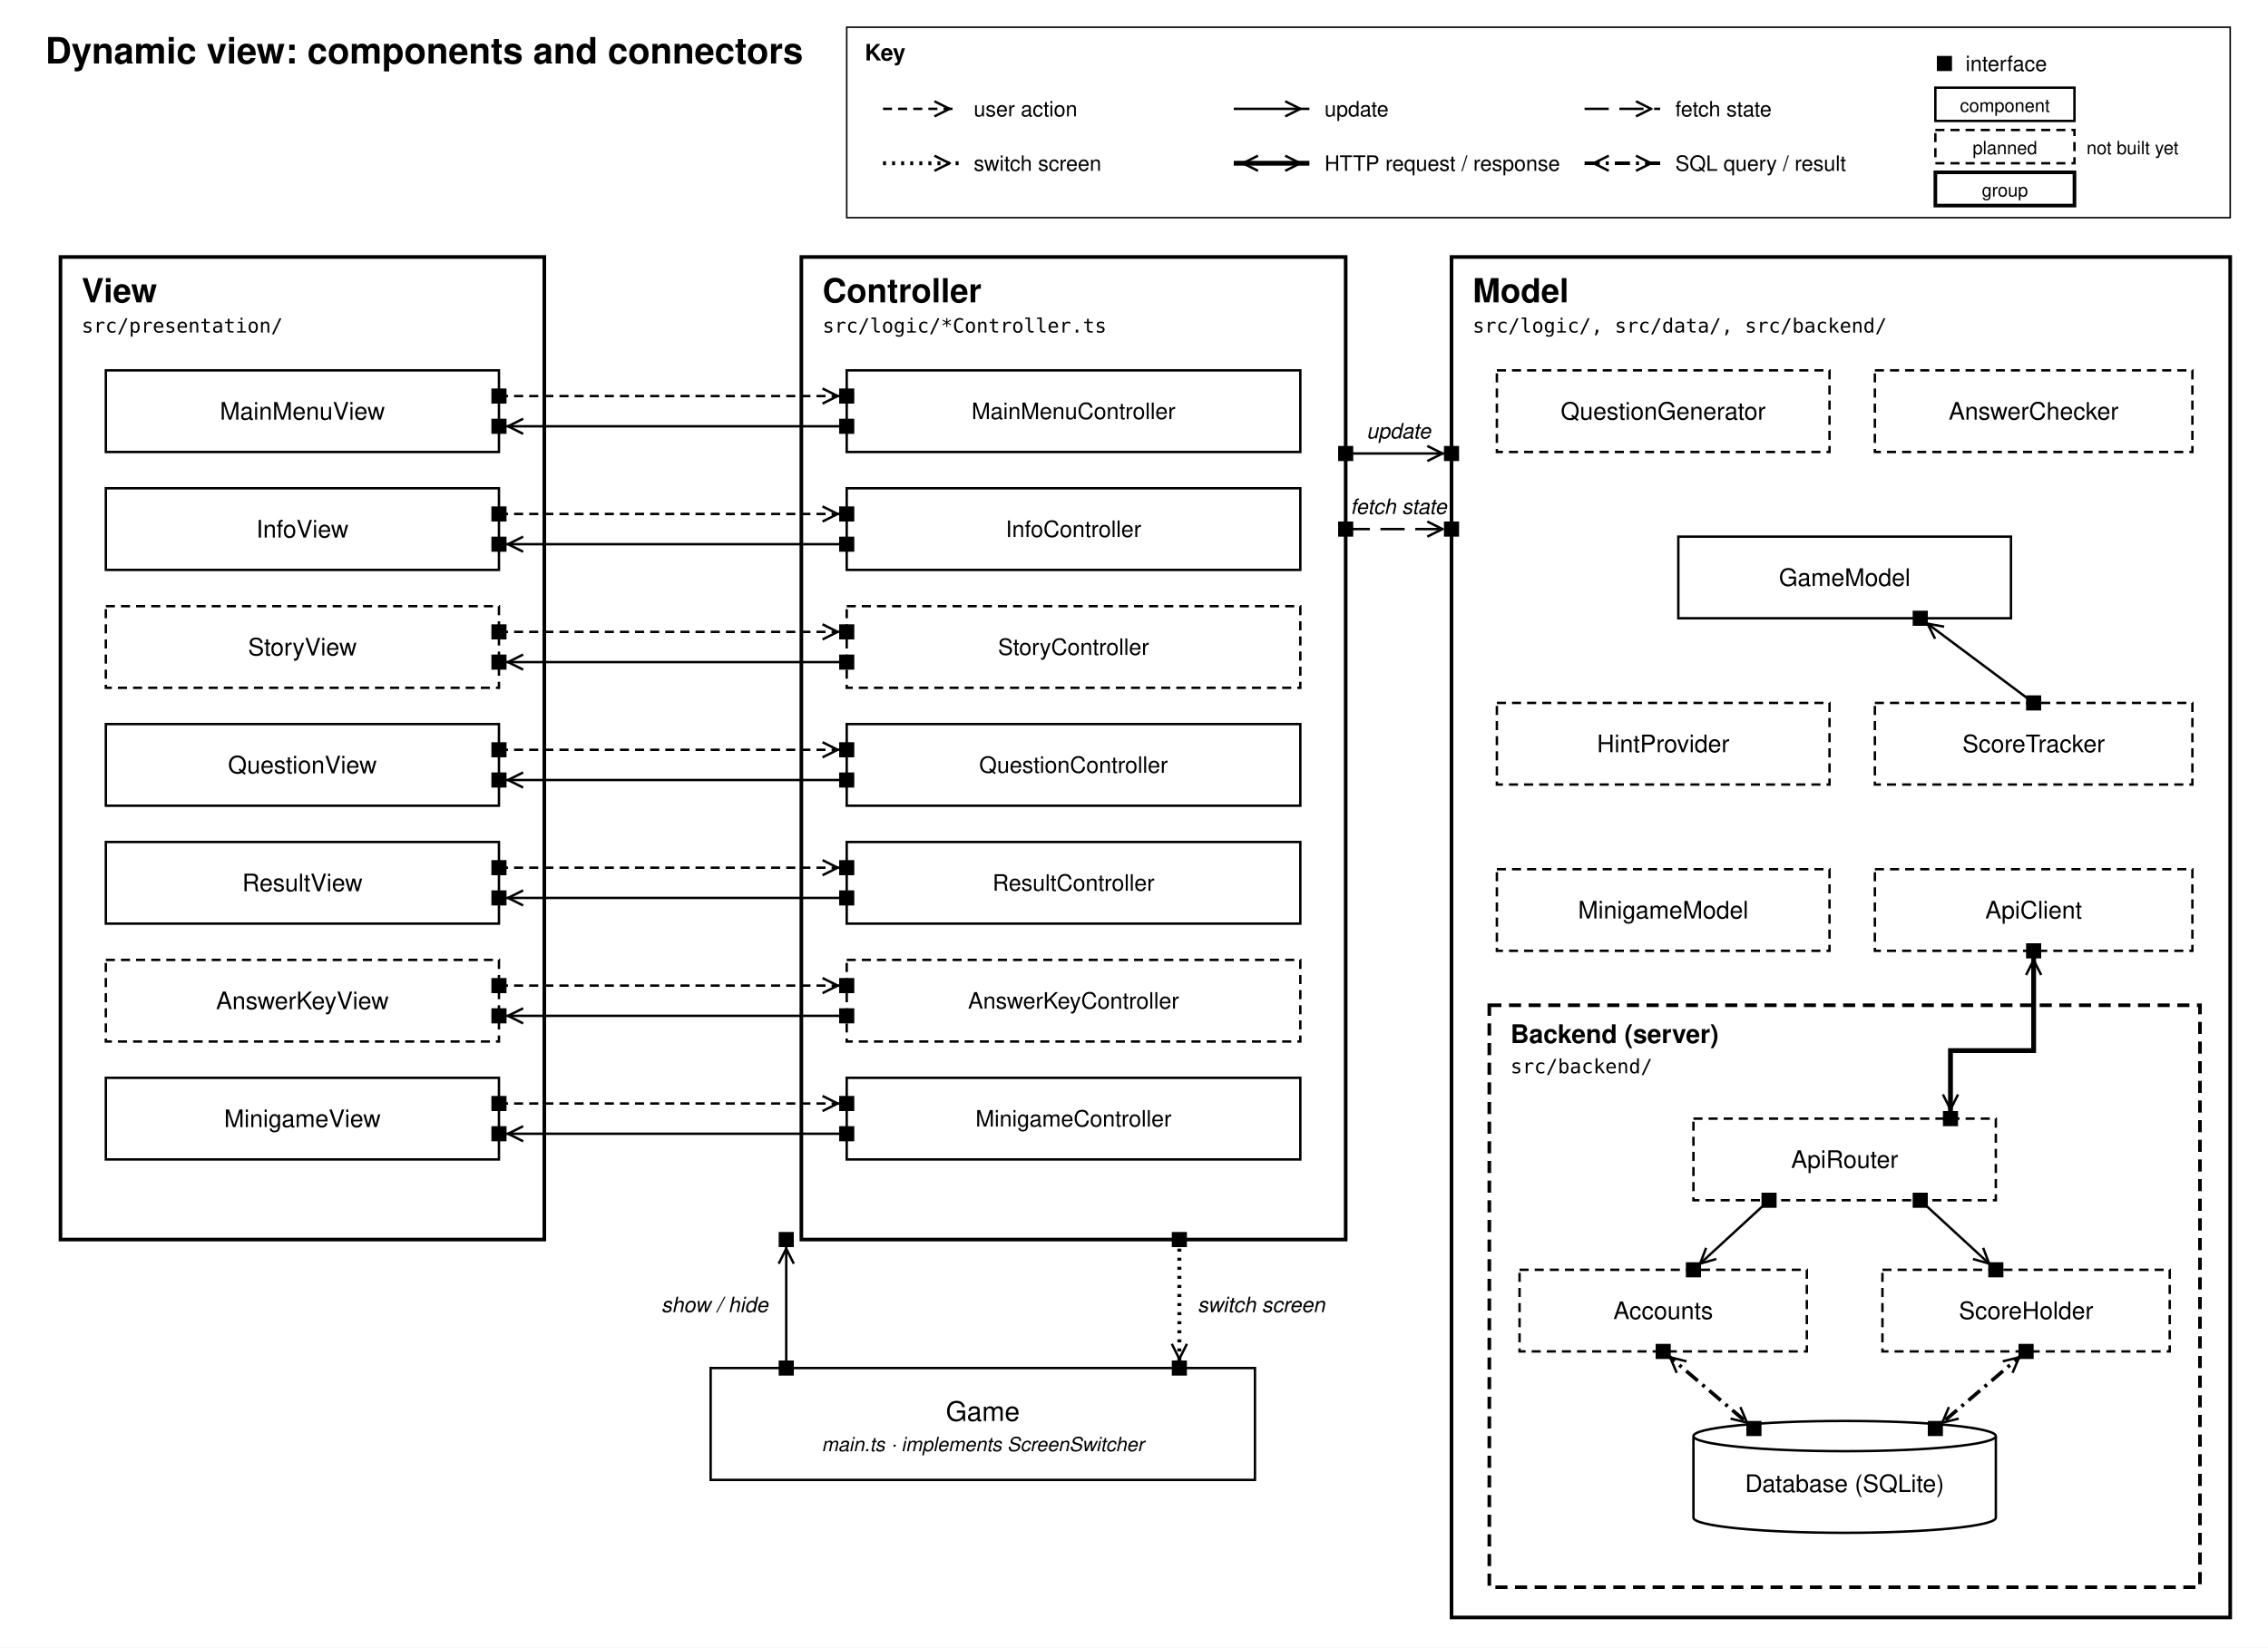
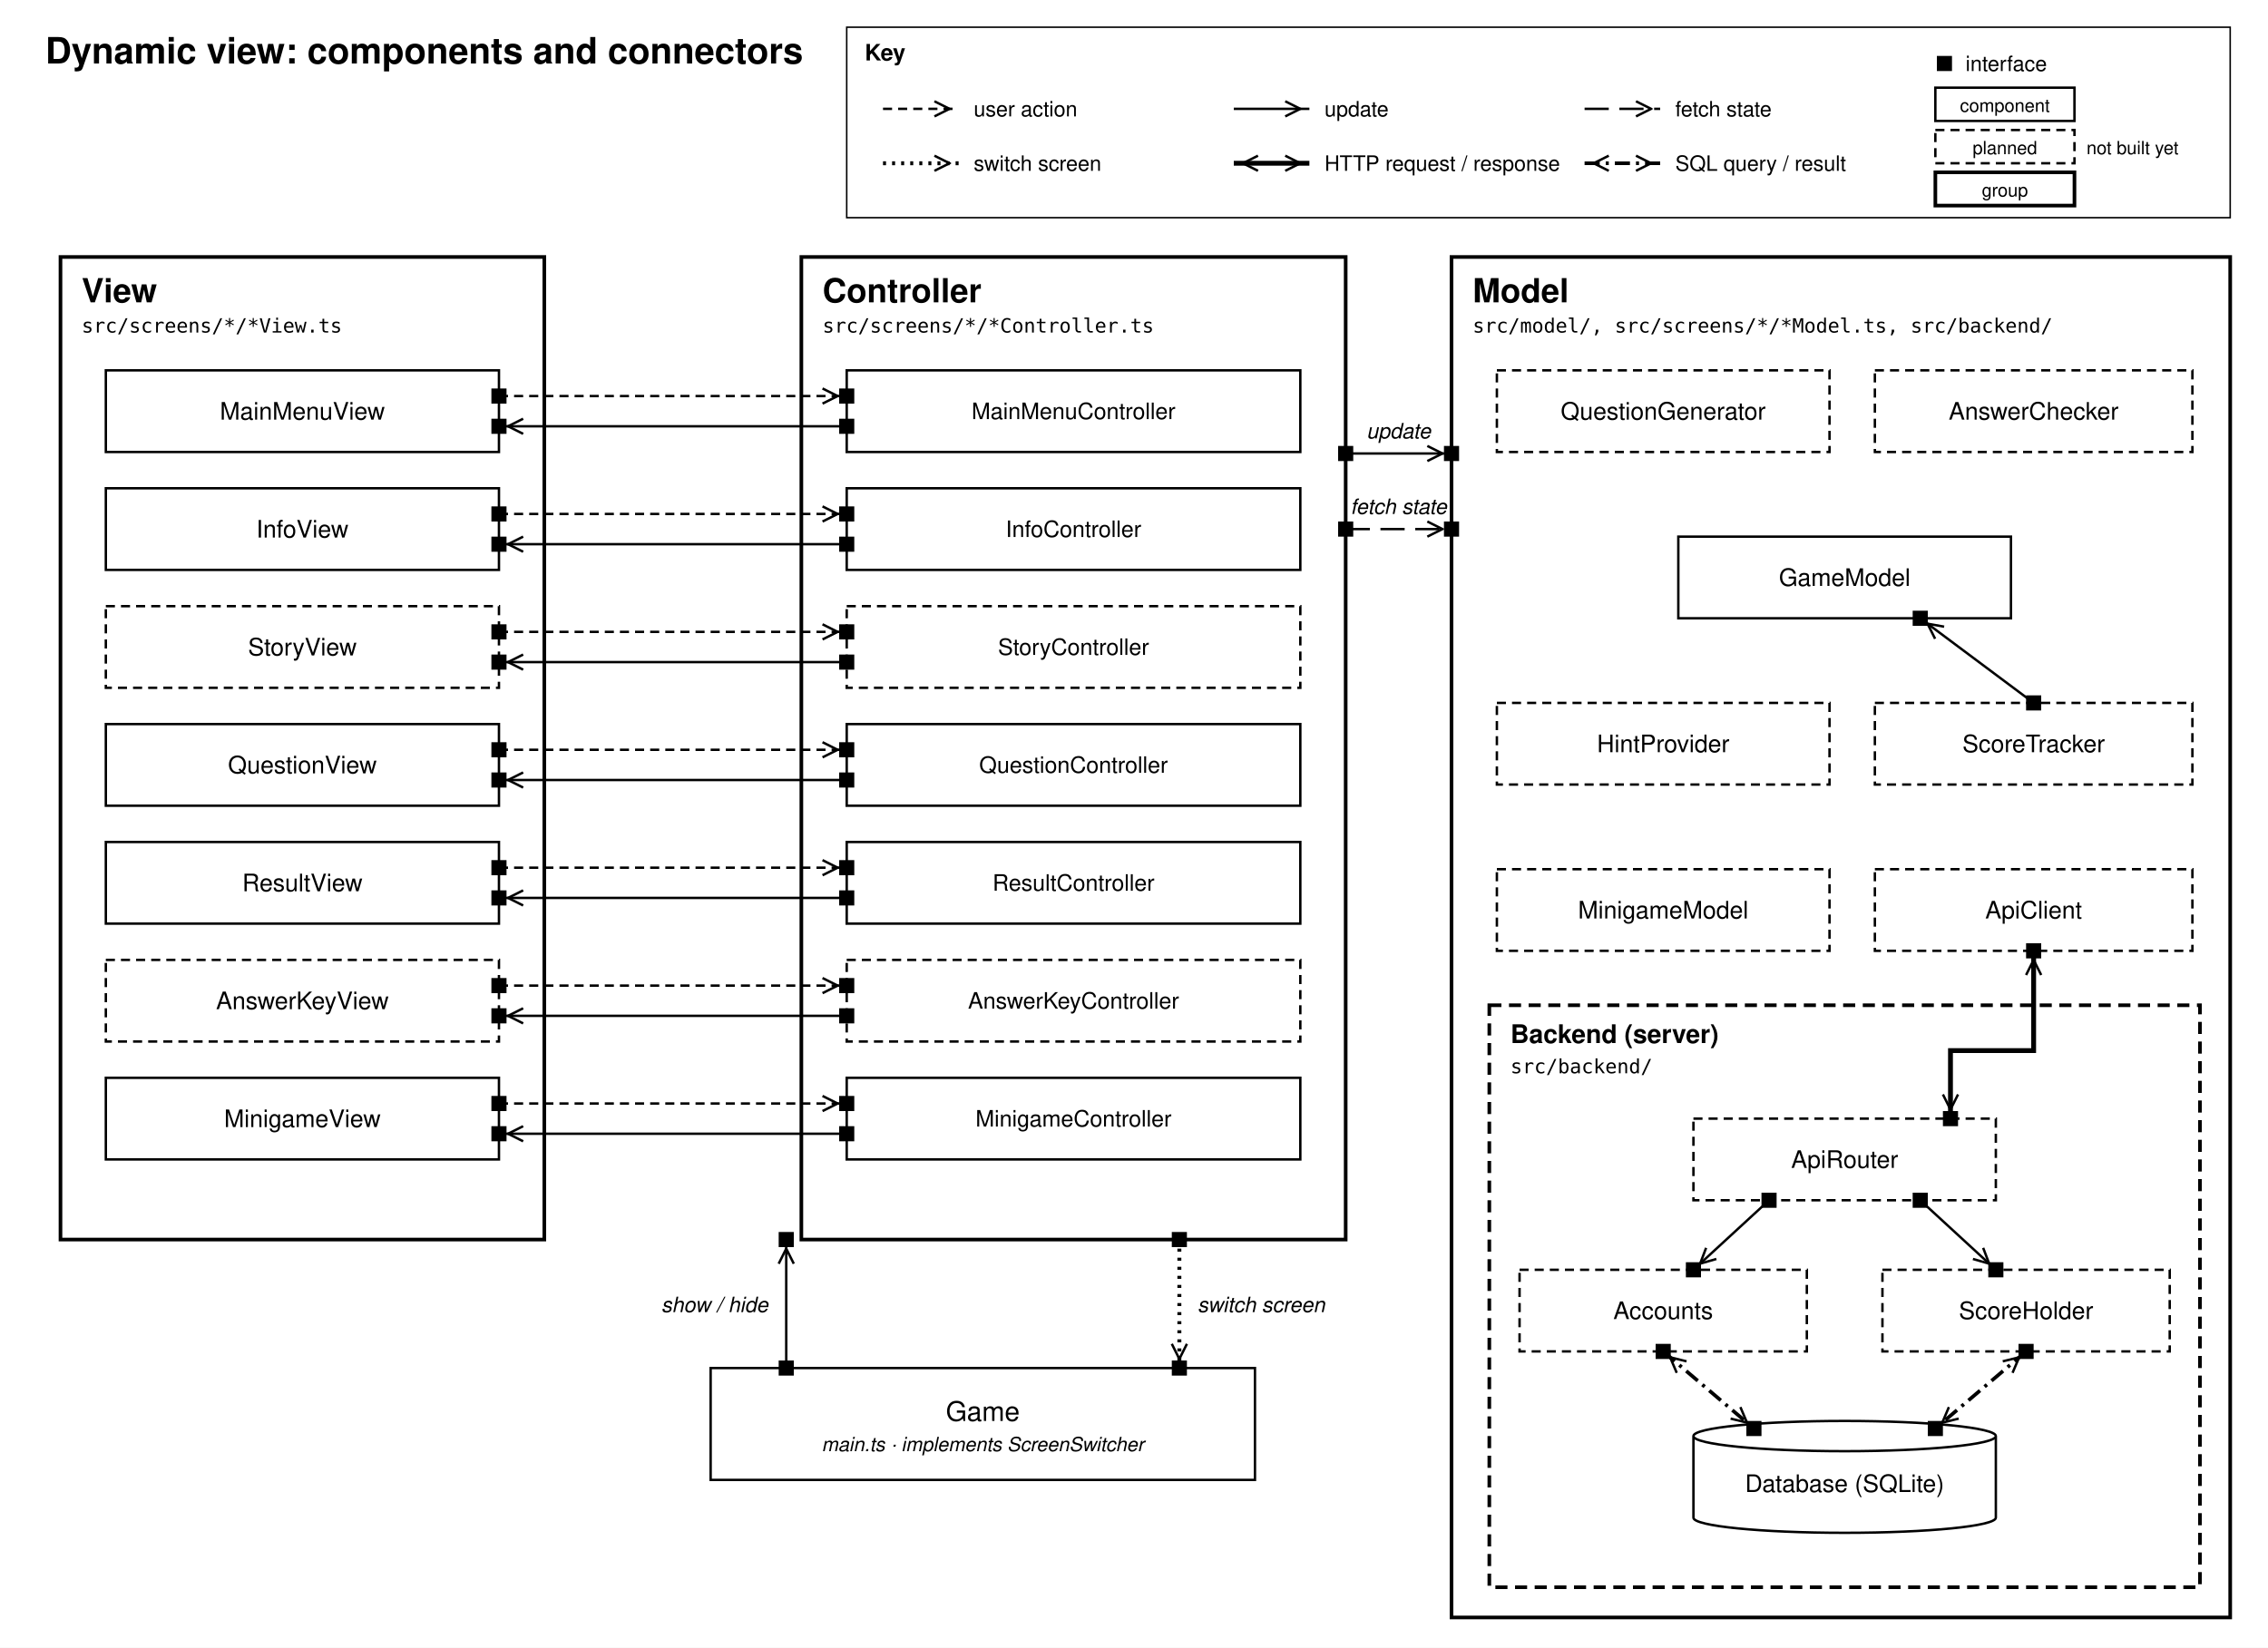
<svg xmlns="http://www.w3.org/2000/svg" width="1500" height="1090" viewBox="0 0 1500 1090">
  <defs>
    <marker id="arrow" viewBox="0 0 12 12" refX="17" refY="6" markerWidth="12" markerHeight="12" markerUnits="userSpaceOnUse" orient="auto">
      <path d="M1,1 L11,6 L1,11" fill="none" stroke="#000" stroke-width="1.6" />
    </marker>
    <marker id="arrowStart" viewBox="0 0 12 12" refX="17" refY="6" markerWidth="12" markerHeight="12" markerUnits="userSpaceOnUse" orient="auto-start-reverse">
      <path d="M1,1 L11,6 L1,11" fill="none" stroke="#000" stroke-width="1.6" />
    </marker>
  </defs>
  <rect width="1500" height="1090" fill="#fff" />
  <text x="30" y="42" font-family="Helvetica, Arial, sans-serif" font-size="24" text-anchor="start" font-weight="bold" fill="#000">Dynamic view: components and connectors</text>
  <rect x="560" y="18" width="915" height="126" fill="#fff" stroke="#000" stroke-width="1" />
  <text x="572" y="40" font-family="Helvetica, Arial, sans-serif" font-size="15" text-anchor="start" font-weight="bold" fill="#000">Key</text>
  <polyline points="584,72 634,72" fill="none" stroke="#000" stroke-width="1.6" stroke-dasharray="6 4" marker-end="url(#arrow)" />
  <text x="644" y="77" font-family="Helvetica, Arial, sans-serif" font-size="14" text-anchor="start" font-weight="normal" fill="#000">user action</text>
  <polyline points="816,72 866,72" fill="none" stroke="#000" stroke-width="1.6" marker-end="url(#arrow)" />
  <text x="876" y="77" font-family="Helvetica, Arial, sans-serif" font-size="14" text-anchor="start" font-weight="normal" fill="#000">update</text>
  <polyline points="1048,72 1098,72" fill="none" stroke="#000" stroke-width="1.6" stroke-dasharray="16 7" marker-end="url(#arrow)" />
  <text x="1108" y="77" font-family="Helvetica, Arial, sans-serif" font-size="14" text-anchor="start" font-weight="normal" fill="#000">fetch state</text>
  <polyline points="584,108 634,108" fill="none" stroke="#000" stroke-width="2.6" stroke-dasharray="2 4" marker-end="url(#arrow)" />
  <text x="644" y="113" font-family="Helvetica, Arial, sans-serif" font-size="14" text-anchor="start" font-weight="normal" fill="#000">switch screen</text>
  <polyline points="816,108 866,108" fill="none" stroke="#000" stroke-width="3.2" marker-end="url(#arrow)" marker-start="url(#arrowStart)" />
  <text x="876" y="113" font-family="Helvetica, Arial, sans-serif" font-size="14" text-anchor="start" font-weight="normal" fill="#000">HTTP request / response</text>
  <polyline points="1048,108 1098,108" fill="none" stroke="#000" stroke-width="2.4" stroke-dasharray="10 4 2 4" marker-end="url(#arrow)" marker-start="url(#arrowStart)" />
  <text x="1108" y="113" font-family="Helvetica, Arial, sans-serif" font-size="14" text-anchor="start" font-weight="normal" fill="#000">SQL query / result</text>
  <rect x="1281.0" y="37.0" width="10" height="10" fill="#000" />
  <text x="1300" y="47" font-family="Helvetica, Arial, sans-serif" font-size="14" text-anchor="start" font-weight="normal" fill="#000">interface</text>
  <rect x="1280" y="58" width="92" height="22" fill="#fff" stroke="#000" stroke-width="1.6" />
  <text x="1326" y="74" font-family="Helvetica, Arial, sans-serif" font-size="12" text-anchor="middle" font-weight="normal" fill="#000">component</text>
  <rect x="1280" y="86" width="92" height="22" fill="#fff" stroke="#000" stroke-width="1.6" stroke-dasharray="6 4" />
  <text x="1326" y="102" font-family="Helvetica, Arial, sans-serif" font-size="12" text-anchor="middle" font-weight="normal" fill="#000">planned</text>
  <text x="1380" y="102" font-family="Helvetica, Arial, sans-serif" font-size="12" text-anchor="start" font-weight="normal" fill="#000">not built yet</text>
  <rect x="1280" y="114" width="92" height="22" fill="none" stroke="#000" stroke-width="2.4" />
  <text x="1326" y="130" font-family="Helvetica, Arial, sans-serif" font-size="12" text-anchor="middle" font-weight="normal" fill="#000">group</text>
  <rect x="40" y="170" width="320" height="650" fill="none" stroke="#000" stroke-width="2.4" />
  <text x="54" y="200" font-family="Helvetica, Arial, sans-serif" font-size="22" text-anchor="start" font-weight="bold" fill="#000">View</text>
-   <text x="54" y="220" font-family="Menlo, Consolas, monospace" font-size="13" text-anchor="start" font-weight="normal" fill="#000">src/presentation/</text>
+   <text x="54" y="220" font-family="Menlo, Consolas, monospace" font-size="13" text-anchor="start" font-weight="normal" fill="#000">src/screens/*/*View.ts</text>
  <rect x="530" y="170" width="360" height="650" fill="none" stroke="#000" stroke-width="2.4" />
  <text x="544" y="200" font-family="Helvetica, Arial, sans-serif" font-size="22" text-anchor="start" font-weight="bold" fill="#000">Controller</text>
-   <text x="544" y="220" font-family="Menlo, Consolas, monospace" font-size="13" text-anchor="start" font-weight="normal" fill="#000">src/logic/*Controller.ts</text>
+   <text x="544" y="220" font-family="Menlo, Consolas, monospace" font-size="13" text-anchor="start" font-weight="normal" fill="#000">src/screens/*/*Controller.ts</text>
  <rect x="70" y="245" width="260" height="54" fill="#fff" stroke="#000" stroke-width="1.6" />
  <text x="200.0" y="277.6" font-family="Helvetica, Arial, sans-serif" font-size="16" text-anchor="middle" font-weight="normal" fill="#000">MainMenuView</text>
  <rect x="560" y="245" width="300" height="54" fill="#fff" stroke="#000" stroke-width="1.6" />
  <text x="710.0" y="277.25" font-family="Helvetica, Arial, sans-serif" font-size="15" text-anchor="middle" font-weight="normal" fill="#000">MainMenuController</text>
  <polyline points="330,262 560,262" fill="none" stroke="#000" stroke-width="1.6" stroke-dasharray="6 4" marker-end="url(#arrow)" />
  <rect x="325.0" y="257.0" width="10" height="10" fill="#000" />
  <rect x="555.0" y="257.0" width="10" height="10" fill="#000" />
  <polyline points="560,282 330,282" fill="none" stroke="#000" stroke-width="1.6" marker-end="url(#arrow)" />
  <rect x="555.0" y="277.0" width="10" height="10" fill="#000" />
  <rect x="325.0" y="277.0" width="10" height="10" fill="#000" />
  <rect x="70" y="323" width="260" height="54" fill="#fff" stroke="#000" stroke-width="1.6" />
  <text x="200.0" y="355.6" font-family="Helvetica, Arial, sans-serif" font-size="16" text-anchor="middle" font-weight="normal" fill="#000">InfoView</text>
  <rect x="560" y="323" width="300" height="54" fill="#fff" stroke="#000" stroke-width="1.6" />
  <text x="710.0" y="355.25" font-family="Helvetica, Arial, sans-serif" font-size="15" text-anchor="middle" font-weight="normal" fill="#000">InfoController</text>
  <polyline points="330,340 560,340" fill="none" stroke="#000" stroke-width="1.6" stroke-dasharray="6 4" marker-end="url(#arrow)" />
  <rect x="325.0" y="335.0" width="10" height="10" fill="#000" />
  <rect x="555.0" y="335.0" width="10" height="10" fill="#000" />
  <polyline points="560,360 330,360" fill="none" stroke="#000" stroke-width="1.6" marker-end="url(#arrow)" />
  <rect x="555.0" y="355.0" width="10" height="10" fill="#000" />
  <rect x="325.0" y="355.0" width="10" height="10" fill="#000" />
  <rect x="70" y="401" width="260" height="54" fill="#fff" stroke="#000" stroke-width="1.6" stroke-dasharray="6 4" />
  <text x="200.0" y="433.6" font-family="Helvetica, Arial, sans-serif" font-size="16" text-anchor="middle" font-weight="normal" fill="#000">StoryView</text>
  <rect x="560" y="401" width="300" height="54" fill="#fff" stroke="#000" stroke-width="1.6" stroke-dasharray="6 4" />
  <text x="710.0" y="433.25" font-family="Helvetica, Arial, sans-serif" font-size="15" text-anchor="middle" font-weight="normal" fill="#000">StoryController</text>
  <polyline points="330,418 560,418" fill="none" stroke="#000" stroke-width="1.6" stroke-dasharray="6 4" marker-end="url(#arrow)" />
  <rect x="325.0" y="413.0" width="10" height="10" fill="#000" />
  <rect x="555.0" y="413.0" width="10" height="10" fill="#000" />
  <polyline points="560,438 330,438" fill="none" stroke="#000" stroke-width="1.6" marker-end="url(#arrow)" />
  <rect x="555.0" y="433.0" width="10" height="10" fill="#000" />
  <rect x="325.0" y="433.0" width="10" height="10" fill="#000" />
  <rect x="70" y="479" width="260" height="54" fill="#fff" stroke="#000" stroke-width="1.6" />
  <text x="200.0" y="511.6" font-family="Helvetica, Arial, sans-serif" font-size="16" text-anchor="middle" font-weight="normal" fill="#000">QuestionView</text>
  <rect x="560" y="479" width="300" height="54" fill="#fff" stroke="#000" stroke-width="1.6" />
  <text x="710.0" y="511.25" font-family="Helvetica, Arial, sans-serif" font-size="15" text-anchor="middle" font-weight="normal" fill="#000">QuestionController</text>
  <polyline points="330,496 560,496" fill="none" stroke="#000" stroke-width="1.6" stroke-dasharray="6 4" marker-end="url(#arrow)" />
  <rect x="325.0" y="491.0" width="10" height="10" fill="#000" />
  <rect x="555.0" y="491.0" width="10" height="10" fill="#000" />
  <polyline points="560,516 330,516" fill="none" stroke="#000" stroke-width="1.6" marker-end="url(#arrow)" />
  <rect x="555.0" y="511.0" width="10" height="10" fill="#000" />
  <rect x="325.0" y="511.0" width="10" height="10" fill="#000" />
  <rect x="70" y="557" width="260" height="54" fill="#fff" stroke="#000" stroke-width="1.6" />
  <text x="200.0" y="589.6" font-family="Helvetica, Arial, sans-serif" font-size="16" text-anchor="middle" font-weight="normal" fill="#000">ResultView</text>
  <rect x="560" y="557" width="300" height="54" fill="#fff" stroke="#000" stroke-width="1.6" />
  <text x="710.0" y="589.25" font-family="Helvetica, Arial, sans-serif" font-size="15" text-anchor="middle" font-weight="normal" fill="#000">ResultController</text>
  <polyline points="330,574 560,574" fill="none" stroke="#000" stroke-width="1.6" stroke-dasharray="6 4" marker-end="url(#arrow)" />
  <rect x="325.0" y="569.0" width="10" height="10" fill="#000" />
  <rect x="555.0" y="569.0" width="10" height="10" fill="#000" />
  <polyline points="560,594 330,594" fill="none" stroke="#000" stroke-width="1.6" marker-end="url(#arrow)" />
  <rect x="555.0" y="589.0" width="10" height="10" fill="#000" />
  <rect x="325.0" y="589.0" width="10" height="10" fill="#000" />
  <rect x="70" y="635" width="260" height="54" fill="#fff" stroke="#000" stroke-width="1.6" stroke-dasharray="6 4" />
  <text x="200.0" y="667.6" font-family="Helvetica, Arial, sans-serif" font-size="16" text-anchor="middle" font-weight="normal" fill="#000">AnswerKeyView</text>
  <rect x="560" y="635" width="300" height="54" fill="#fff" stroke="#000" stroke-width="1.6" stroke-dasharray="6 4" />
  <text x="710.0" y="667.25" font-family="Helvetica, Arial, sans-serif" font-size="15" text-anchor="middle" font-weight="normal" fill="#000">AnswerKeyController</text>
  <polyline points="330,652 560,652" fill="none" stroke="#000" stroke-width="1.6" stroke-dasharray="6 4" marker-end="url(#arrow)" />
  <rect x="325.0" y="647.0" width="10" height="10" fill="#000" />
  <rect x="555.0" y="647.0" width="10" height="10" fill="#000" />
  <polyline points="560,672 330,672" fill="none" stroke="#000" stroke-width="1.6" marker-end="url(#arrow)" />
  <rect x="555.0" y="667.0" width="10" height="10" fill="#000" />
  <rect x="325.0" y="667.0" width="10" height="10" fill="#000" />
  <rect x="70" y="713" width="260" height="54" fill="#fff" stroke="#000" stroke-width="1.6" />
  <text x="200.0" y="745.6" font-family="Helvetica, Arial, sans-serif" font-size="16" text-anchor="middle" font-weight="normal" fill="#000">MinigameView</text>
  <rect x="560" y="713" width="300" height="54" fill="#fff" stroke="#000" stroke-width="1.6" />
  <text x="710.0" y="745.25" font-family="Helvetica, Arial, sans-serif" font-size="15" text-anchor="middle" font-weight="normal" fill="#000">MinigameController</text>
  <polyline points="330,730 560,730" fill="none" stroke="#000" stroke-width="1.6" stroke-dasharray="6 4" marker-end="url(#arrow)" />
  <rect x="325.0" y="725.0" width="10" height="10" fill="#000" />
  <rect x="555.0" y="725.0" width="10" height="10" fill="#000" />
  <polyline points="560,750 330,750" fill="none" stroke="#000" stroke-width="1.6" marker-end="url(#arrow)" />
  <rect x="555.0" y="745.0" width="10" height="10" fill="#000" />
  <rect x="325.0" y="745.0" width="10" height="10" fill="#000" />
  <rect x="470" y="905" width="360" height="74" fill="#fff" stroke="#000" stroke-width="1.6" />
  <text x="650.0" y="940.0" font-family="Helvetica, Arial, sans-serif" font-size="18" text-anchor="middle" font-weight="normal" fill="#000">Game</text>
  <text x="650.0" y="960.0" font-family="Helvetica, Arial, sans-serif" font-size="13" text-anchor="middle" font-weight="normal" font-style="italic" fill="#000">main.ts · implements ScreenSwitcher</text>
  <polyline points="780,820 780,905" fill="none" stroke="#000" stroke-width="2.6" stroke-dasharray="2 4" marker-end="url(#arrow)" />
  <rect x="775.0" y="815.0" width="10" height="10" fill="#000" />
  <rect x="775.0" y="900.0" width="10" height="10" fill="#000" />
  <text x="792" y="868" font-family="Helvetica, Arial, sans-serif" font-size="14" text-anchor="start" font-weight="normal" font-style="italic" fill="#000">switch screen</text>
  <polyline points="520,905 520,820" fill="none" stroke="#000" stroke-width="1.6" marker-end="url(#arrow)" />
  <rect x="515.0" y="900.0" width="10" height="10" fill="#000" />
  <rect x="515.0" y="815.0" width="10" height="10" fill="#000" />
  <text x="508" y="868" font-family="Helvetica, Arial, sans-serif" font-size="14" text-anchor="end" font-weight="normal" font-style="italic" fill="#000">show / hide</text>
  <rect x="960" y="170" width="515" height="900" fill="none" stroke="#000" stroke-width="2.4" />
  <text x="974" y="200" font-family="Helvetica, Arial, sans-serif" font-size="22" text-anchor="start" font-weight="bold" fill="#000">Model</text>
-   <text x="974" y="220" font-family="Menlo, Consolas, monospace" font-size="13" text-anchor="start" font-weight="normal" fill="#000">src/logic/, src/data/, src/backend/</text>
+   <text x="974" y="220" font-family="Menlo, Consolas, monospace" font-size="13" text-anchor="start" font-weight="normal" fill="#000">src/model/, src/screens/*/*Model.ts, src/backend/</text>
  <rect x="990" y="245" width="220" height="54" fill="#fff" stroke="#000" stroke-width="1.6" stroke-dasharray="6 4" />
  <text x="1100.0" y="277.6" font-family="Helvetica, Arial, sans-serif" font-size="16" text-anchor="middle" font-weight="normal" fill="#000">QuestionGenerator</text>
  <rect x="1240" y="245" width="210" height="54" fill="#fff" stroke="#000" stroke-width="1.6" stroke-dasharray="6 4" />
  <text x="1345.0" y="277.6" font-family="Helvetica, Arial, sans-serif" font-size="16" text-anchor="middle" font-weight="normal" fill="#000">AnswerChecker</text>
  <rect x="1110" y="355" width="220" height="54" fill="#fff" stroke="#000" stroke-width="1.6" />
  <text x="1220.0" y="387.6" font-family="Helvetica, Arial, sans-serif" font-size="16" text-anchor="middle" font-weight="normal" fill="#000">GameModel</text>
  <rect x="990" y="465" width="220" height="54" fill="#fff" stroke="#000" stroke-width="1.6" stroke-dasharray="6 4" />
  <text x="1100.0" y="497.6" font-family="Helvetica, Arial, sans-serif" font-size="16" text-anchor="middle" font-weight="normal" fill="#000">HintProvider</text>
  <rect x="1240" y="465" width="210" height="54" fill="#fff" stroke="#000" stroke-width="1.6" stroke-dasharray="6 4" />
  <text x="1345.0" y="497.6" font-family="Helvetica, Arial, sans-serif" font-size="16" text-anchor="middle" font-weight="normal" fill="#000">ScoreTracker</text>
  <rect x="990" y="575" width="220" height="54" fill="#fff" stroke="#000" stroke-width="1.6" stroke-dasharray="6 4" />
  <text x="1100.0" y="607.6" font-family="Helvetica, Arial, sans-serif" font-size="16" text-anchor="middle" font-weight="normal" fill="#000">MinigameModel</text>
  <rect x="1240" y="575" width="210" height="54" fill="#fff" stroke="#000" stroke-width="1.6" stroke-dasharray="6 4" />
  <text x="1345.0" y="607.6" font-family="Helvetica, Arial, sans-serif" font-size="16" text-anchor="middle" font-weight="normal" fill="#000">ApiClient</text>
  <rect x="985" y="665" width="470" height="385" fill="none" stroke="#000" stroke-width="2.4" stroke-dasharray="8 5" />
  <text x="999" y="690" font-family="Helvetica, Arial, sans-serif" font-size="17" text-anchor="start" font-weight="bold" fill="#000">Backend (server)</text>
  <text x="999" y="710" font-family="Menlo, Consolas, monospace" font-size="13" text-anchor="start" font-weight="normal" fill="#000">src/backend/</text>
  <rect x="1120" y="740" width="200" height="54" fill="#fff" stroke="#000" stroke-width="1.6" stroke-dasharray="6 4" />
  <text x="1220.0" y="772.6" font-family="Helvetica, Arial, sans-serif" font-size="16" text-anchor="middle" font-weight="normal" fill="#000">ApiRouter</text>
  <rect x="1005" y="840" width="190" height="54" fill="#fff" stroke="#000" stroke-width="1.6" stroke-dasharray="6 4" />
  <text x="1100.0" y="872.6" font-family="Helvetica, Arial, sans-serif" font-size="16" text-anchor="middle" font-weight="normal" fill="#000">Accounts</text>
  <rect x="1245" y="840" width="190" height="54" fill="#fff" stroke="#000" stroke-width="1.6" stroke-dasharray="6 4" />
  <text x="1340.0" y="872.6" font-family="Helvetica, Arial, sans-serif" font-size="16" text-anchor="middle" font-weight="normal" fill="#000">ScoreHolder</text>
  <path d="M1120,950 a100.0,10 0 0,0 200,0 a100.0,10 0 0,0 -200,0 v54 a100.0,10 0 0,0 200,0 v-54" fill="#fff" stroke="#000" stroke-width="1.6" />
  <text x="1220.0" y="987.0" font-family="Helvetica, Arial, sans-serif" font-size="16" text-anchor="middle" font-weight="normal" fill="#000">Database (SQLite)</text>
  <polyline points="1345,465 1270,409" fill="none" stroke="#000" stroke-width="1.6" marker-end="url(#arrow)" />
  <rect x="1340.0" y="460.0" width="10" height="10" fill="#000" />
  <rect x="1265.0" y="404.0" width="10" height="10" fill="#000" />
  <polyline points="1345,629 1345,695 1290,695 1290,740" fill="none" stroke="#000" stroke-width="3.2" marker-end="url(#arrow)" marker-start="url(#arrowStart)" />
  <rect x="1340.0" y="624.0" width="10" height="10" fill="#000" />
  <rect x="1285.0" y="735.0" width="10" height="10" fill="#000" />
  <polyline points="1170,794 1120,840" fill="none" stroke="#000" stroke-width="1.6" marker-end="url(#arrow)" />
  <rect x="1165.0" y="789.0" width="10" height="10" fill="#000" />
  <rect x="1115.0" y="835.0" width="10" height="10" fill="#000" />
  <polyline points="1270,794 1320,840" fill="none" stroke="#000" stroke-width="1.6" marker-end="url(#arrow)" />
  <rect x="1265.0" y="789.0" width="10" height="10" fill="#000" />
  <rect x="1315.0" y="835.0" width="10" height="10" fill="#000" />
  <polyline points="1100,894 1160,945" fill="none" stroke="#000" stroke-width="2.4" stroke-dasharray="10 4 2 4" marker-end="url(#arrow)" marker-start="url(#arrowStart)" />
  <rect x="1095.0" y="889.0" width="10" height="10" fill="#000" />
  <rect x="1155.0" y="940.0" width="10" height="10" fill="#000" />
  <polyline points="1340,894 1280,945" fill="none" stroke="#000" stroke-width="2.4" stroke-dasharray="10 4 2 4" marker-end="url(#arrow)" marker-start="url(#arrowStart)" />
  <rect x="1335.0" y="889.0" width="10" height="10" fill="#000" />
  <rect x="1275.0" y="940.0" width="10" height="10" fill="#000" />
  <polyline points="890,300 960,300" fill="none" stroke="#000" stroke-width="1.6" marker-end="url(#arrow)" />
  <rect x="885.0" y="295.0" width="10" height="10" fill="#000" />
  <rect x="955.0" y="295.0" width="10" height="10" fill="#000" />
  <text x="925" y="290" font-family="Helvetica, Arial, sans-serif" font-size="14" text-anchor="middle" font-weight="normal" font-style="italic" fill="#000">update</text>
  <polyline points="890,350 960,350" fill="none" stroke="#000" stroke-width="1.6" stroke-dasharray="16 7" marker-end="url(#arrow)" />
  <rect x="885.0" y="345.0" width="10" height="10" fill="#000" />
  <rect x="955.0" y="345.0" width="10" height="10" fill="#000" />
  <text x="925" y="340" font-family="Helvetica, Arial, sans-serif" font-size="14" text-anchor="middle" font-weight="normal" font-style="italic" fill="#000">fetch state</text>
</svg>
